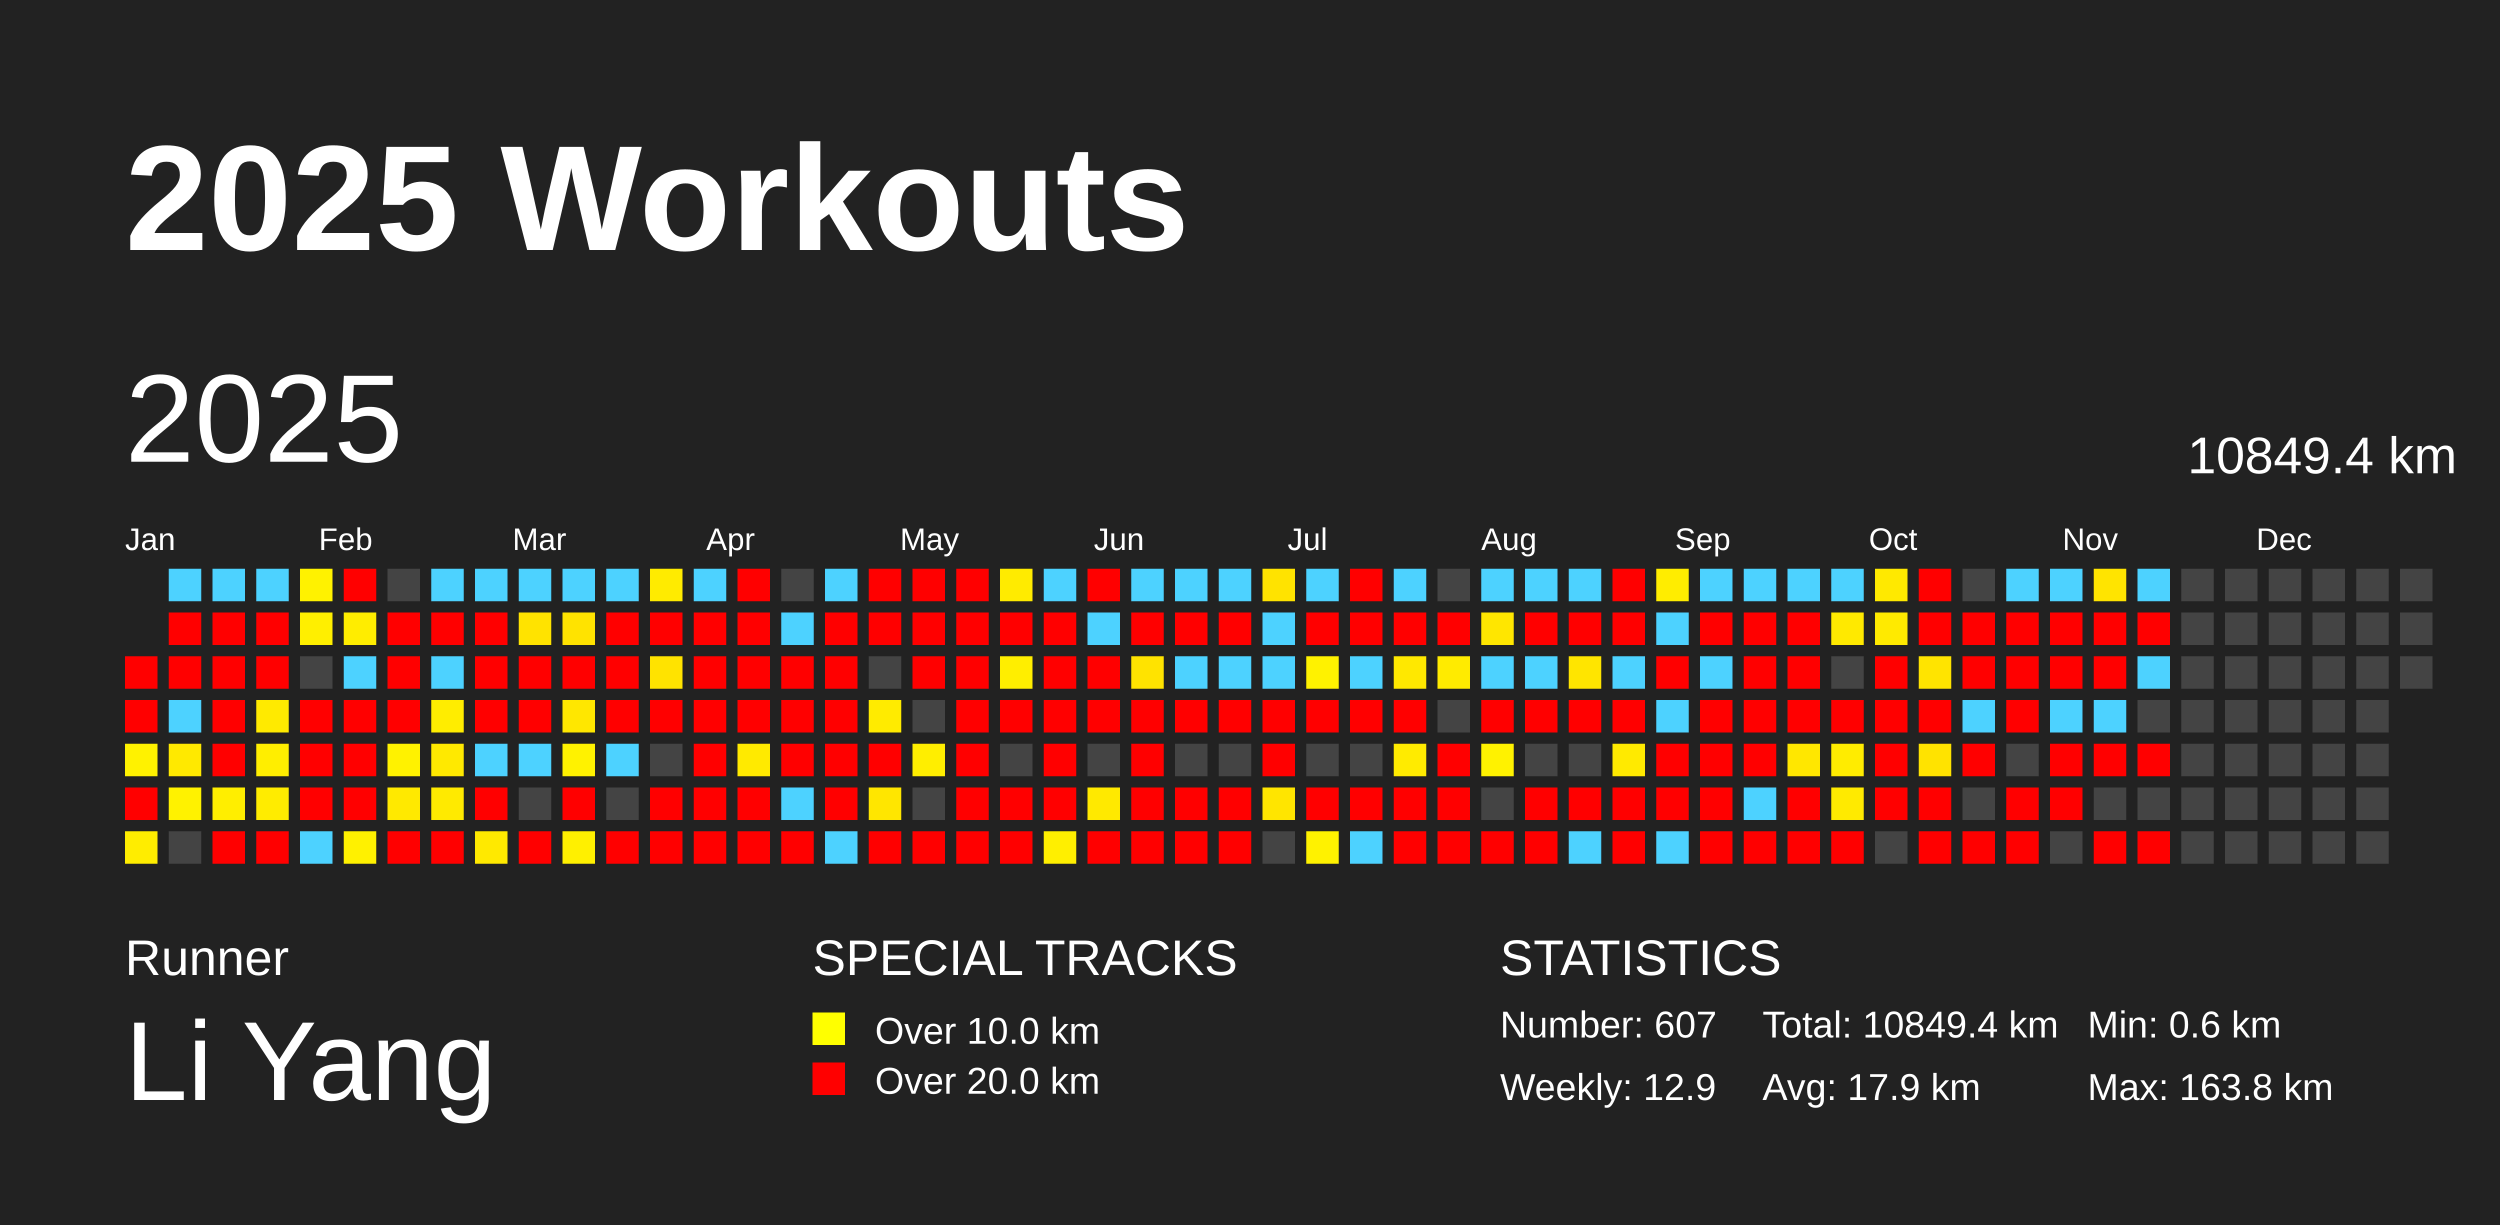
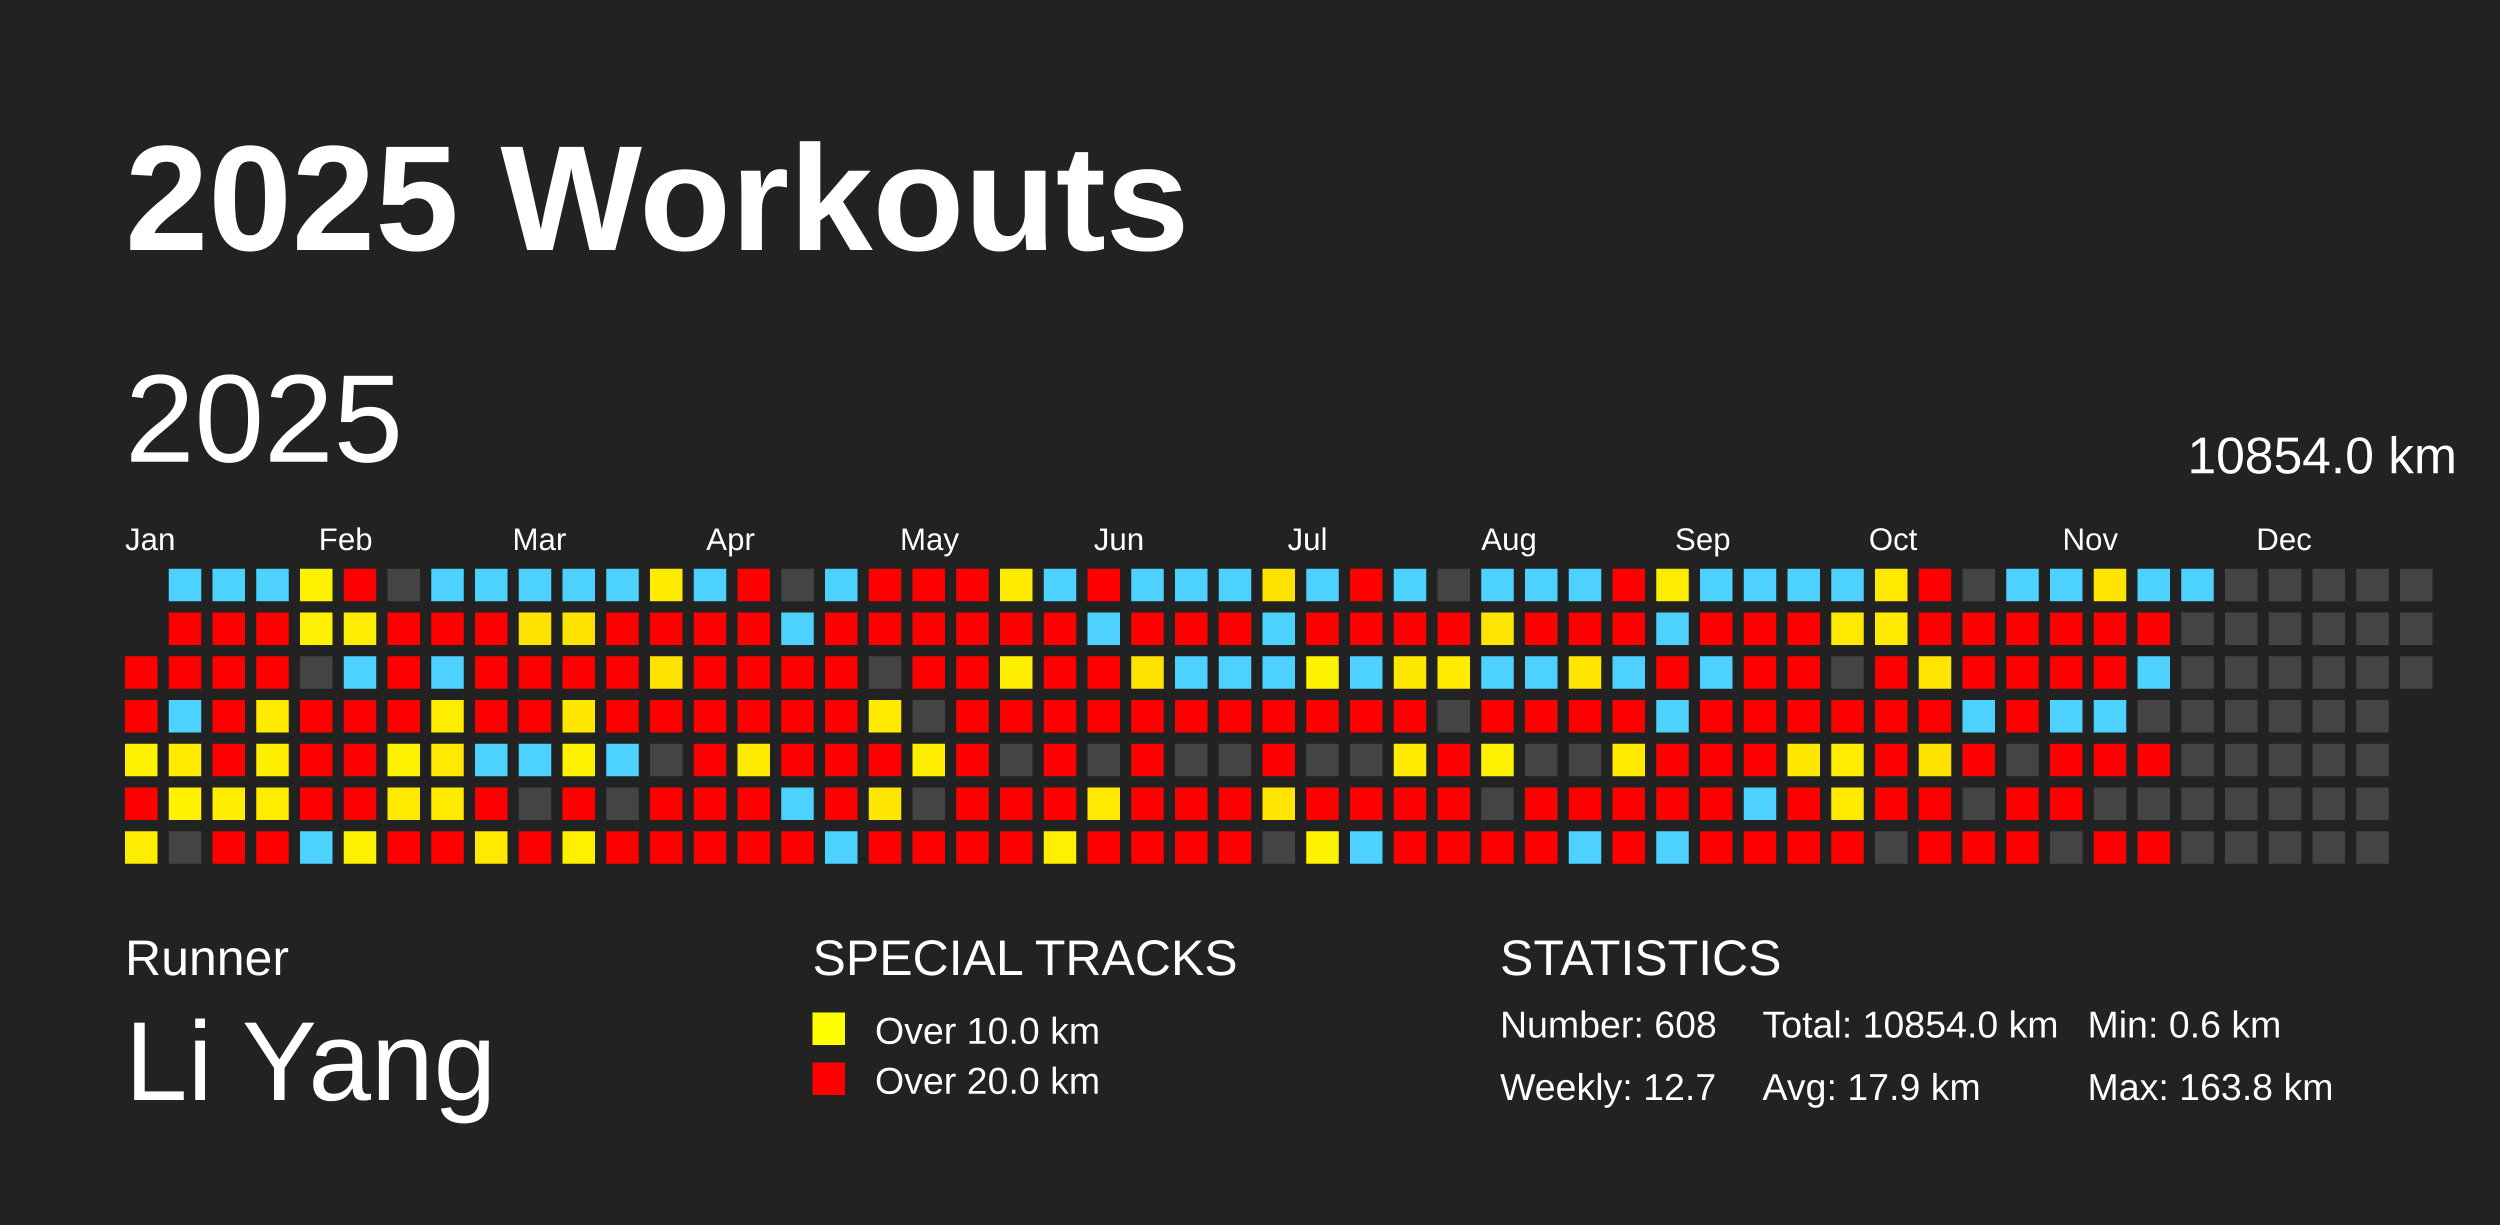
<svg xmlns="http://www.w3.org/2000/svg" baseProfile="full" height="98mm" version="1.1" viewBox="0,0,200,98" width="200mm">
  <defs />
  <rect fill="#222222" height="98" width="200" x="0" y="0" />
  <text fill="#FFFFFF" style="font-size:12px; font-family:Arial; font-weight:bold;" x="10" y="20">2025 Workouts</text>
  <text fill="#FFFFFF" style="font-size:4px; font-family:Arial" x="10" y="78">Runner</text>
  <text fill="#FFFFFF" style="font-size:9px; font-family:Arial" x="10" y="88">Li Yang</text>
  <text fill="#FFFFFF" style="font-size:4px; font-family:Arial" x="65" y="78">SPECIAL TRACKS</text>
  <rect fill="yellow" height="2.6" width="2.6" x="65" y="81" />
  <text fill="#FFFFFF" style="font-size:3px; font-family:Arial" x="70" y="83.5">Over 10.0 km</text>
  <rect fill="red" height="2.6" width="2.6" x="65" y="85" />
  <text fill="#FFFFFF" style="font-size:3px; font-family:Arial" x="70" y="87.5">Over 20.0 km</text>
  <text fill="#FFFFFF" style="font-size:4px; font-family:Arial" x="120" y="78">STATISTICS</text>
-   <text fill="#FFFFFF" style="font-size:3px; font-family:Arial" x="120" y="83">Number: 607</text>
-   <text fill="#FFFFFF" style="font-size:3px; font-family:Arial" x="120" y="88">Weekly: 12.9</text>
-   <text fill="#FFFFFF" style="font-size:3px; font-family:Arial" x="141" y="83">Total: 10849.4 km</text>
+   <text fill="#FFFFFF" style="font-size:3px; font-family:Arial" x="120" y="83">Number: 608</text>
+   <text fill="#FFFFFF" style="font-size:3px; font-family:Arial" x="120" y="88">Weekly: 12.7</text>
+   <text fill="#FFFFFF" style="font-size:3px; font-family:Arial" x="141" y="83">Total: 10854.0 km</text>
  <text fill="#FFFFFF" style="font-size:3px; font-family:Arial" x="141" y="88">Avg: 17.9 km</text>
  <text fill="#FFFFFF" style="font-size:3px; font-family:Arial" x="167" y="83">Min: 0.6 km</text>
  <text fill="#FFFFFF" style="font-size:3px; font-family:Arial" x="167" y="88">Max: 163.8 km</text>
  <text dominant-baseline="hanging" fill="#FFFFFF" style="font-size:10.0px; font-family:Arial;" x="10" y="30">2025</text>
-   <text dominant-baseline="hanging" fill="#FFFFFF" style="font-size:4.125px; font-family:Arial;" x="175" y="35">10849.4 km</text>
+   <text dominant-baseline="hanging" fill="#FFFFFF" style="font-size:4.125px; font-family:Arial;" x="175" y="35">10854.0 km</text>
  <text fill="#FFFFFF" style="font-size:2.5px; font-family:Arial" x="10.0" y="44">Jan</text>
  <text fill="#FFFFFF" style="font-size:2.5px; font-family:Arial" x="25.5" y="44">Feb</text>
  <text fill="#FFFFFF" style="font-size:2.5px; font-family:Arial" x="41.0" y="44">Mar</text>
  <text fill="#FFFFFF" style="font-size:2.5px; font-family:Arial" x="56.5" y="44">Apr</text>
  <text fill="#FFFFFF" style="font-size:2.5px; font-family:Arial" x="72.0" y="44">May</text>
  <text fill="#FFFFFF" style="font-size:2.5px; font-family:Arial" x="87.5" y="44">Jun</text>
  <text fill="#FFFFFF" style="font-size:2.5px; font-family:Arial" x="103.0" y="44">Jul</text>
  <text fill="#FFFFFF" style="font-size:2.5px; font-family:Arial" x="118.5" y="44">Aug</text>
  <text fill="#FFFFFF" style="font-size:2.5px; font-family:Arial" x="134.0" y="44">Sep</text>
  <text fill="#FFFFFF" style="font-size:2.5px; font-family:Arial" x="149.5" y="44">Oct</text>
  <text fill="#FFFFFF" style="font-size:2.5px; font-family:Arial" x="165.0" y="44">Nov</text>
  <text fill="#FFFFFF" style="font-size:2.5px; font-family:Arial" x="180.5" y="44">Dec</text>
  <rect fill="red" height="2.6" width="2.6" x="10.0" y="52.5" />
  <rect fill="red" height="2.6" width="2.6" x="10.0" y="56.0" />
  <rect fill="#fff200" height="2.6" width="2.6" x="10.0" y="59.5" />
  <rect fill="red" height="2.6" width="2.6" x="10.0" y="63.0" />
  <rect fill="#ffed00" height="2.6" width="2.6" x="10.0" y="66.5" />
  <rect fill="#4dd2ff" height="2.6" width="2.6" x="13.5" y="45.5" />
  <rect fill="red" height="2.6" width="2.6" x="13.5" y="49.0" />
  <rect fill="red" height="2.6" width="2.6" x="13.5" y="52.5" />
  <rect fill="#4dd2ff" height="2.6" width="2.6" x="13.5" y="56.0" />
  <rect fill="#ffe900" height="2.6" width="2.6" x="13.5" y="59.5" />
  <rect fill="#fff200" height="2.6" width="2.6" x="13.5" y="63.0" />
  <rect fill="#444444" height="2.6" width="2.6" x="13.5" y="66.5" />
  <rect fill="#4dd2ff" height="2.6" width="2.6" x="17.0" y="45.5" />
  <rect fill="red" height="2.6" width="2.6" x="17.0" y="49.0" />
  <rect fill="red" height="2.6" width="2.6" x="17.0" y="52.5" />
  <rect fill="red" height="2.6" width="2.6" x="17.0" y="56.0" />
  <rect fill="red" height="2.6" width="2.6" x="17.0" y="59.5" />
  <rect fill="#ffee00" height="2.6" width="2.6" x="17.0" y="63.0" />
  <rect fill="red" height="2.6" width="2.6" x="17.0" y="66.5" />
  <rect fill="#4dd2ff" height="2.6" width="2.6" x="20.5" y="45.5" />
  <rect fill="red" height="2.6" width="2.6" x="20.5" y="49.0" />
  <rect fill="red" height="2.6" width="2.6" x="20.5" y="52.5" />
  <rect fill="#ffea00" height="2.6" width="2.6" x="20.5" y="56.0" />
  <rect fill="#ffee00" height="2.6" width="2.6" x="20.5" y="59.5" />
  <rect fill="#ffec00" height="2.6" width="2.6" x="20.5" y="63.0" />
  <rect fill="red" height="2.6" width="2.6" x="20.5" y="66.5" />
  <rect fill="#fff200" height="2.6" width="2.6" x="24.0" y="45.5" />
  <rect fill="#ffef00" height="2.6" width="2.6" x="24.0" y="49.0" />
  <rect fill="#444444" height="2.6" width="2.6" x="24.0" y="52.5" />
  <rect fill="red" height="2.6" width="2.6" x="24.0" y="56.0" />
  <rect fill="red" height="2.6" width="2.6" x="24.0" y="59.5" />
  <rect fill="red" height="2.6" width="2.6" x="24.0" y="63.0" />
  <rect fill="#4dd2ff" height="2.6" width="2.6" x="24.0" y="66.5" />
  <rect fill="red" height="2.6" width="2.6" x="27.5" y="45.5" />
  <rect fill="#ffed00" height="2.6" width="2.6" x="27.5" y="49.0" />
  <rect fill="#4dd2ff" height="2.6" width="2.6" x="27.5" y="52.5" />
  <rect fill="red" height="2.6" width="2.6" x="27.5" y="56.0" />
  <rect fill="red" height="2.6" width="2.6" x="27.5" y="59.5" />
  <rect fill="red" height="2.6" width="2.6" x="27.5" y="63.0" />
  <rect fill="#fff100" height="2.6" width="2.6" x="27.5" y="66.5" />
  <rect fill="#444444" height="2.6" width="2.6" x="31.0" y="45.5" />
  <rect fill="red" height="2.6" width="2.6" x="31.0" y="49.0" />
  <rect fill="red" height="2.6" width="2.6" x="31.0" y="52.5" />
  <rect fill="red" height="2.6" width="2.6" x="31.0" y="56.0" />
  <rect fill="#fff200" height="2.6" width="2.6" x="31.0" y="59.5" />
  <rect fill="#ffe900" height="2.6" width="2.6" x="31.0" y="63.0" />
  <rect fill="red" height="2.6" width="2.6" x="31.0" y="66.5" />
  <rect fill="#4dd2ff" height="2.6" width="2.6" x="34.5" y="45.5" />
  <rect fill="red" height="2.6" width="2.6" x="34.5" y="49.0" />
  <rect fill="#4dd2ff" height="2.6" width="2.6" x="34.5" y="52.5" />
  <rect fill="#ffed00" height="2.6" width="2.6" x="34.5" y="56.0" />
  <rect fill="#ffe900" height="2.6" width="2.6" x="34.5" y="59.5" />
  <rect fill="#ffea00" height="2.6" width="2.6" x="34.5" y="63.0" />
  <rect fill="red" height="2.6" width="2.6" x="34.5" y="66.5" />
  <rect fill="#4dd2ff" height="2.6" width="2.6" x="38.0" y="45.5" />
  <rect fill="red" height="2.6" width="2.6" x="38.0" y="49.0" />
  <rect fill="red" height="2.6" width="2.6" x="38.0" y="52.5" />
  <rect fill="red" height="2.6" width="2.6" x="38.0" y="56.0" />
  <rect fill="#4dd2ff" height="2.6" width="2.6" x="38.0" y="59.5" />
  <rect fill="red" height="2.6" width="2.6" x="38.0" y="63.0" />
  <rect fill="#ffe900" height="2.6" width="2.6" x="38.0" y="66.5" />
  <rect fill="#4dd2ff" height="2.6" width="2.6" x="41.5" y="45.5" />
  <rect fill="#ffe300" height="2.6" width="2.6" x="41.5" y="49.0" />
  <rect fill="red" height="2.6" width="2.6" x="41.5" y="52.5" />
  <rect fill="red" height="2.6" width="2.6" x="41.5" y="56.0" />
  <rect fill="#4dd2ff" height="2.6" width="2.6" x="41.5" y="59.5" />
  <rect fill="#444444" height="2.6" width="2.6" x="41.5" y="63.0" />
  <rect fill="red" height="2.6" width="2.6" x="41.5" y="66.5" />
  <rect fill="#4dd2ff" height="2.6" width="2.6" x="45.0" y="45.5" />
  <rect fill="#ffe300" height="2.6" width="2.6" x="45.0" y="49.0" />
  <rect fill="red" height="2.6" width="2.6" x="45.0" y="52.5" />
  <rect fill="#ffe700" height="2.6" width="2.6" x="45.0" y="56.0" />
  <rect fill="#fff200" height="2.6" width="2.6" x="45.0" y="59.5" />
  <rect fill="red" height="2.6" width="2.6" x="45.0" y="63.0" />
  <rect fill="#fff000" height="2.6" width="2.6" x="45.0" y="66.5" />
  <rect fill="#4dd2ff" height="2.6" width="2.6" x="48.5" y="45.5" />
  <rect fill="red" height="2.6" width="2.6" x="48.5" y="49.0" />
  <rect fill="red" height="2.6" width="2.6" x="48.5" y="52.5" />
  <rect fill="red" height="2.6" width="2.6" x="48.5" y="56.0" />
  <rect fill="#4dd2ff" height="2.6" width="2.6" x="48.5" y="59.5" />
  <rect fill="#444444" height="2.6" width="2.6" x="48.5" y="63.0" />
  <rect fill="red" height="2.6" width="2.6" x="48.5" y="66.5" />
  <rect fill="#ffeb00" height="2.6" width="2.6" x="52.0" y="45.5" />
  <rect fill="red" height="2.6" width="2.6" x="52.0" y="49.0" />
  <rect fill="#ffe300" height="2.6" width="2.6" x="52.0" y="52.5" />
  <rect fill="red" height="2.6" width="2.6" x="52.0" y="56.0" />
  <rect fill="#444444" height="2.6" width="2.6" x="52.0" y="59.5" />
  <rect fill="red" height="2.6" width="2.6" x="52.0" y="63.0" />
  <rect fill="red" height="2.6" width="2.6" x="52.0" y="66.5" />
  <rect fill="#4dd2ff" height="2.6" width="2.6" x="55.5" y="45.5" />
  <rect fill="red" height="2.6" width="2.6" x="55.5" y="49.0" />
  <rect fill="red" height="2.6" width="2.6" x="55.5" y="52.5" />
  <rect fill="red" height="2.6" width="2.6" x="55.5" y="56.0" />
  <rect fill="red" height="2.6" width="2.6" x="55.5" y="59.5" />
  <rect fill="red" height="2.6" width="2.6" x="55.5" y="63.0" />
  <rect fill="red" height="2.6" width="2.6" x="55.5" y="66.5" />
  <rect fill="red" height="2.6" width="2.6" x="59.0" y="45.5" />
  <rect fill="red" height="2.6" width="2.6" x="59.0" y="49.0" />
  <rect fill="red" height="2.6" width="2.6" x="59.0" y="52.5" />
  <rect fill="red" height="2.6" width="2.6" x="59.0" y="56.0" />
  <rect fill="#ffea00" height="2.6" width="2.6" x="59.0" y="59.5" />
  <rect fill="red" height="2.6" width="2.6" x="59.0" y="63.0" />
  <rect fill="red" height="2.6" width="2.6" x="59.0" y="66.5" />
  <rect fill="#444444" height="2.6" width="2.6" x="62.5" y="45.5" />
  <rect fill="#4dd2ff" height="2.6" width="2.6" x="62.5" y="49.0" />
  <rect fill="red" height="2.6" width="2.6" x="62.5" y="52.5" />
  <rect fill="red" height="2.6" width="2.6" x="62.5" y="56.0" />
  <rect fill="red" height="2.6" width="2.6" x="62.5" y="59.5" />
  <rect fill="#4dd2ff" height="2.6" width="2.6" x="62.5" y="63.0" />
  <rect fill="red" height="2.6" width="2.6" x="62.5" y="66.5" />
  <rect fill="#4dd2ff" height="2.6" width="2.6" x="66.0" y="45.5" />
  <rect fill="red" height="2.6" width="2.6" x="66.0" y="49.0" />
  <rect fill="red" height="2.6" width="2.6" x="66.0" y="52.5" />
  <rect fill="red" height="2.6" width="2.6" x="66.0" y="56.0" />
  <rect fill="red" height="2.6" width="2.6" x="66.0" y="59.5" />
  <rect fill="red" height="2.6" width="2.6" x="66.0" y="63.0" />
  <rect fill="#4dd2ff" height="2.6" width="2.6" x="66.0" y="66.5" />
  <rect fill="red" height="2.6" width="2.6" x="69.5" y="45.5" />
  <rect fill="red" height="2.6" width="2.6" x="69.5" y="49.0" />
  <rect fill="#444444" height="2.6" width="2.6" x="69.5" y="52.5" />
  <rect fill="#ffeb00" height="2.6" width="2.6" x="69.5" y="56.0" />
  <rect fill="red" height="2.6" width="2.6" x="69.5" y="59.5" />
  <rect fill="#ffe600" height="2.6" width="2.6" x="69.5" y="63.0" />
  <rect fill="red" height="2.6" width="2.6" x="69.5" y="66.5" />
  <rect fill="red" height="2.6" width="2.6" x="73.0" y="45.5" />
  <rect fill="red" height="2.6" width="2.6" x="73.0" y="49.0" />
  <rect fill="red" height="2.6" width="2.6" x="73.0" y="52.5" />
  <rect fill="#444444" height="2.6" width="2.6" x="73.0" y="56.0" />
  <rect fill="#ffee00" height="2.6" width="2.6" x="73.0" y="59.5" />
  <rect fill="#444444" height="2.6" width="2.6" x="73.0" y="63.0" />
  <rect fill="red" height="2.6" width="2.6" x="73.0" y="66.5" />
  <rect fill="red" height="2.6" width="2.6" x="76.5" y="45.5" />
  <rect fill="red" height="2.6" width="2.6" x="76.5" y="49.0" />
  <rect fill="red" height="2.6" width="2.6" x="76.5" y="52.5" />
  <rect fill="red" height="2.6" width="2.6" x="76.5" y="56.0" />
  <rect fill="red" height="2.6" width="2.6" x="76.5" y="59.5" />
  <rect fill="red" height="2.6" width="2.6" x="76.5" y="63.0" />
  <rect fill="red" height="2.6" width="2.6" x="76.5" y="66.5" />
  <rect fill="#ffeb00" height="2.6" width="2.6" x="80.0" y="45.5" />
  <rect fill="red" height="2.6" width="2.6" x="80.0" y="49.0" />
  <rect fill="#ffee00" height="2.6" width="2.6" x="80.0" y="52.5" />
  <rect fill="red" height="2.6" width="2.6" x="80.0" y="56.0" />
  <rect fill="#444444" height="2.6" width="2.6" x="80.0" y="59.5" />
  <rect fill="red" height="2.6" width="2.6" x="80.0" y="63.0" />
  <rect fill="red" height="2.6" width="2.6" x="80.0" y="66.5" />
  <rect fill="#4dd2ff" height="2.6" width="2.6" x="83.5" y="45.5" />
  <rect fill="red" height="2.6" width="2.6" x="83.5" y="49.0" />
  <rect fill="red" height="2.6" width="2.6" x="83.5" y="52.5" />
  <rect fill="red" height="2.6" width="2.6" x="83.5" y="56.0" />
  <rect fill="red" height="2.6" width="2.6" x="83.5" y="59.5" />
  <rect fill="red" height="2.6" width="2.6" x="83.5" y="63.0" />
  <rect fill="#ffef00" height="2.6" width="2.6" x="83.5" y="66.5" />
  <rect fill="red" height="2.6" width="2.6" x="87.0" y="45.5" />
  <rect fill="#4dd2ff" height="2.6" width="2.6" x="87.0" y="49.0" />
  <rect fill="red" height="2.6" width="2.6" x="87.0" y="52.5" />
  <rect fill="red" height="2.6" width="2.6" x="87.0" y="56.0" />
  <rect fill="#444444" height="2.6" width="2.6" x="87.0" y="59.5" />
  <rect fill="#ffe900" height="2.6" width="2.6" x="87.0" y="63.0" />
  <rect fill="red" height="2.6" width="2.6" x="87.0" y="66.5" />
  <rect fill="#4dd2ff" height="2.6" width="2.6" x="90.5" y="45.5" />
  <rect fill="red" height="2.6" width="2.6" x="90.5" y="49.0" />
  <rect fill="#ffe300" height="2.6" width="2.6" x="90.5" y="52.5" />
  <rect fill="red" height="2.6" width="2.6" x="90.5" y="56.0" />
  <rect fill="red" height="2.6" width="2.6" x="90.5" y="59.5" />
  <rect fill="red" height="2.6" width="2.6" x="90.5" y="63.0" />
  <rect fill="red" height="2.6" width="2.6" x="90.5" y="66.5" />
  <rect fill="#4dd2ff" height="2.6" width="2.6" x="94.0" y="45.5" />
  <rect fill="red" height="2.6" width="2.6" x="94.0" y="49.0" />
  <rect fill="#4dd2ff" height="2.6" width="2.6" x="94.0" y="52.5" />
  <rect fill="red" height="2.6" width="2.6" x="94.0" y="56.0" />
  <rect fill="#444444" height="2.6" width="2.6" x="94.0" y="59.5" />
  <rect fill="red" height="2.6" width="2.6" x="94.0" y="63.0" />
  <rect fill="red" height="2.6" width="2.6" x="94.0" y="66.5" />
  <rect fill="#4dd2ff" height="2.6" width="2.6" x="97.5" y="45.5" />
  <rect fill="red" height="2.6" width="2.6" x="97.5" y="49.0" />
  <rect fill="#4dd2ff" height="2.6" width="2.6" x="97.5" y="52.5" />
  <rect fill="red" height="2.6" width="2.6" x="97.5" y="56.0" />
  <rect fill="#444444" height="2.6" width="2.6" x="97.5" y="59.5" />
  <rect fill="red" height="2.6" width="2.6" x="97.5" y="63.0" />
  <rect fill="red" height="2.6" width="2.6" x="97.5" y="66.5" />
  <rect fill="#ffe300" height="2.6" width="2.6" x="101.0" y="45.5" />
  <rect fill="#4dd2ff" height="2.6" width="2.6" x="101.0" y="49.0" />
  <rect fill="#4dd2ff" height="2.6" width="2.6" x="101.0" y="52.5" />
  <rect fill="red" height="2.6" width="2.6" x="101.0" y="56.0" />
  <rect fill="red" height="2.6" width="2.6" x="101.0" y="59.5" />
  <rect fill="#ffe500" height="2.6" width="2.6" x="101.0" y="63.0" />
  <rect fill="#444444" height="2.6" width="2.6" x="101.0" y="66.5" />
  <rect fill="#4dd2ff" height="2.6" width="2.6" x="104.5" y="45.5" />
  <rect fill="red" height="2.6" width="2.6" x="104.5" y="49.0" />
  <rect fill="#fff200" height="2.6" width="2.6" x="104.5" y="52.5" />
  <rect fill="red" height="2.6" width="2.6" x="104.5" y="56.0" />
  <rect fill="#444444" height="2.6" width="2.6" x="104.5" y="59.5" />
  <rect fill="red" height="2.6" width="2.6" x="104.5" y="63.0" />
  <rect fill="#fff200" height="2.6" width="2.6" x="104.5" y="66.5" />
  <rect fill="red" height="2.6" width="2.6" x="108.0" y="45.5" />
  <rect fill="red" height="2.6" width="2.6" x="108.0" y="49.0" />
  <rect fill="#4dd2ff" height="2.6" width="2.6" x="108.0" y="52.5" />
  <rect fill="red" height="2.6" width="2.6" x="108.0" y="56.0" />
  <rect fill="#444444" height="2.6" width="2.6" x="108.0" y="59.5" />
  <rect fill="red" height="2.6" width="2.6" x="108.0" y="63.0" />
  <rect fill="#4dd2ff" height="2.6" width="2.6" x="108.0" y="66.5" />
  <rect fill="#4dd2ff" height="2.6" width="2.6" x="111.5" y="45.5" />
  <rect fill="red" height="2.6" width="2.6" x="111.5" y="49.0" />
  <rect fill="#ffe800" height="2.6" width="2.6" x="111.5" y="52.5" />
  <rect fill="red" height="2.6" width="2.6" x="111.5" y="56.0" />
  <rect fill="#ffeb00" height="2.6" width="2.6" x="111.5" y="59.5" />
  <rect fill="red" height="2.6" width="2.6" x="111.5" y="63.0" />
  <rect fill="red" height="2.6" width="2.6" x="111.5" y="66.5" />
  <rect fill="#444444" height="2.6" width="2.6" x="115.0" y="45.5" />
  <rect fill="red" height="2.6" width="2.6" x="115.0" y="49.0" />
  <rect fill="#ffeb00" height="2.6" width="2.6" x="115.0" y="52.5" />
  <rect fill="#444444" height="2.6" width="2.6" x="115.0" y="56.0" />
  <rect fill="red" height="2.6" width="2.6" x="115.0" y="59.5" />
  <rect fill="red" height="2.6" width="2.6" x="115.0" y="63.0" />
  <rect fill="red" height="2.6" width="2.6" x="115.0" y="66.5" />
  <rect fill="#4dd2ff" height="2.6" width="2.6" x="118.5" y="45.5" />
  <rect fill="#ffe600" height="2.6" width="2.6" x="118.5" y="49.0" />
  <rect fill="#4dd2ff" height="2.6" width="2.6" x="118.5" y="52.5" />
  <rect fill="red" height="2.6" width="2.6" x="118.5" y="56.0" />
  <rect fill="#fff200" height="2.6" width="2.6" x="118.5" y="59.5" />
  <rect fill="#444444" height="2.6" width="2.6" x="118.5" y="63.0" />
  <rect fill="red" height="2.6" width="2.6" x="118.5" y="66.5" />
  <rect fill="#4dd2ff" height="2.6" width="2.6" x="122.0" y="45.5" />
  <rect fill="red" height="2.6" width="2.6" x="122.0" y="49.0" />
  <rect fill="#4dd2ff" height="2.6" width="2.6" x="122.0" y="52.5" />
  <rect fill="red" height="2.6" width="2.6" x="122.0" y="56.0" />
  <rect fill="#444444" height="2.6" width="2.6" x="122.0" y="59.5" />
  <rect fill="red" height="2.6" width="2.6" x="122.0" y="63.0" />
  <rect fill="red" height="2.6" width="2.6" x="122.0" y="66.5" />
  <rect fill="#4dd2ff" height="2.6" width="2.6" x="125.5" y="45.5" />
  <rect fill="red" height="2.6" width="2.6" x="125.5" y="49.0" />
  <rect fill="#ffe500" height="2.6" width="2.6" x="125.5" y="52.5" />
  <rect fill="red" height="2.6" width="2.6" x="125.5" y="56.0" />
  <rect fill="#444444" height="2.6" width="2.6" x="125.5" y="59.5" />
  <rect fill="red" height="2.6" width="2.6" x="125.5" y="63.0" />
  <rect fill="#4dd2ff" height="2.6" width="2.6" x="125.5" y="66.5" />
  <rect fill="red" height="2.6" width="2.6" x="129.0" y="45.5" />
  <rect fill="red" height="2.6" width="2.6" x="129.0" y="49.0" />
  <rect fill="#4dd2ff" height="2.6" width="2.6" x="129.0" y="52.5" />
  <rect fill="red" height="2.6" width="2.6" x="129.0" y="56.0" />
  <rect fill="#ffea00" height="2.6" width="2.6" x="129.0" y="59.5" />
  <rect fill="red" height="2.6" width="2.6" x="129.0" y="63.0" />
  <rect fill="red" height="2.6" width="2.6" x="129.0" y="66.5" />
  <rect fill="#ffed00" height="2.6" width="2.6" x="132.5" y="45.5" />
  <rect fill="#4dd2ff" height="2.6" width="2.6" x="132.5" y="49.0" />
  <rect fill="red" height="2.6" width="2.6" x="132.5" y="52.5" />
  <rect fill="#4dd2ff" height="2.6" width="2.6" x="132.5" y="56.0" />
  <rect fill="red" height="2.6" width="2.6" x="132.5" y="59.5" />
  <rect fill="red" height="2.6" width="2.6" x="132.5" y="63.0" />
  <rect fill="#4dd2ff" height="2.6" width="2.6" x="132.5" y="66.5" />
  <rect fill="#4dd2ff" height="2.6" width="2.6" x="136.0" y="45.5" />
  <rect fill="red" height="2.6" width="2.6" x="136.0" y="49.0" />
  <rect fill="#4dd2ff" height="2.6" width="2.6" x="136.0" y="52.5" />
  <rect fill="red" height="2.6" width="2.6" x="136.0" y="56.0" />
  <rect fill="red" height="2.6" width="2.6" x="136.0" y="59.5" />
  <rect fill="red" height="2.6" width="2.6" x="136.0" y="63.0" />
  <rect fill="red" height="2.6" width="2.6" x="136.0" y="66.5" />
  <rect fill="#4dd2ff" height="2.6" width="2.6" x="139.5" y="45.5" />
  <rect fill="red" height="2.6" width="2.6" x="139.5" y="49.0" />
  <rect fill="red" height="2.6" width="2.6" x="139.5" y="52.5" />
  <rect fill="red" height="2.6" width="2.6" x="139.5" y="56.0" />
  <rect fill="red" height="2.6" width="2.6" x="139.5" y="59.5" />
  <rect fill="#4dd2ff" height="2.6" width="2.6" x="139.5" y="63.0" />
  <rect fill="red" height="2.6" width="2.6" x="139.5" y="66.5" />
  <rect fill="#4dd2ff" height="2.6" width="2.6" x="143.0" y="45.5" />
  <rect fill="red" height="2.6" width="2.6" x="143.0" y="49.0" />
  <rect fill="red" height="2.6" width="2.6" x="143.0" y="52.5" />
  <rect fill="red" height="2.6" width="2.6" x="143.0" y="56.0" />
  <rect fill="#ffe700" height="2.6" width="2.6" x="143.0" y="59.5" />
  <rect fill="red" height="2.6" width="2.6" x="143.0" y="63.0" />
  <rect fill="red" height="2.6" width="2.6" x="143.0" y="66.5" />
  <rect fill="#4dd2ff" height="2.6" width="2.6" x="146.5" y="45.5" />
  <rect fill="#ffe900" height="2.6" width="2.6" x="146.5" y="49.0" />
  <rect fill="#444444" height="2.6" width="2.6" x="146.5" y="52.5" />
  <rect fill="red" height="2.6" width="2.6" x="146.5" y="56.0" />
  <rect fill="#ffec00" height="2.6" width="2.6" x="146.5" y="59.5" />
  <rect fill="#ffea00" height="2.6" width="2.6" x="146.5" y="63.0" />
  <rect fill="red" height="2.6" width="2.6" x="146.5" y="66.5" />
  <rect fill="#ffe900" height="2.6" width="2.6" x="150.0" y="45.5" />
  <rect fill="#ffea00" height="2.6" width="2.6" x="150.0" y="49.0" />
  <rect fill="red" height="2.6" width="2.6" x="150.0" y="52.5" />
  <rect fill="red" height="2.6" width="2.6" x="150.0" y="56.0" />
  <rect fill="red" height="2.6" width="2.6" x="150.0" y="59.5" />
  <rect fill="red" height="2.6" width="2.6" x="150.0" y="63.0" />
  <rect fill="#444444" height="2.6" width="2.6" x="150.0" y="66.5" />
  <rect fill="red" height="2.6" width="2.6" x="153.5" y="45.5" />
  <rect fill="red" height="2.6" width="2.6" x="153.5" y="49.0" />
  <rect fill="#ffe400" height="2.6" width="2.6" x="153.5" y="52.5" />
  <rect fill="red" height="2.6" width="2.6" x="153.5" y="56.0" />
  <rect fill="#ffe300" height="2.6" width="2.6" x="153.5" y="59.5" />
  <rect fill="red" height="2.6" width="2.6" x="153.5" y="63.0" />
  <rect fill="red" height="2.6" width="2.6" x="153.5" y="66.5" />
  <rect fill="#444444" height="2.6" width="2.6" x="157.0" y="45.5" />
  <rect fill="red" height="2.6" width="2.6" x="157.0" y="49.0" />
  <rect fill="red" height="2.6" width="2.6" x="157.0" y="52.5" />
  <rect fill="#4dd2ff" height="2.6" width="2.6" x="157.0" y="56.0" />
  <rect fill="red" height="2.6" width="2.6" x="157.0" y="59.5" />
  <rect fill="#444444" height="2.6" width="2.6" x="157.0" y="63.0" />
  <rect fill="red" height="2.6" width="2.6" x="157.0" y="66.5" />
  <rect fill="#4dd2ff" height="2.6" width="2.6" x="160.5" y="45.5" />
  <rect fill="red" height="2.6" width="2.6" x="160.5" y="49.0" />
  <rect fill="red" height="2.6" width="2.6" x="160.5" y="52.5" />
  <rect fill="red" height="2.6" width="2.6" x="160.5" y="56.0" />
  <rect fill="#444444" height="2.6" width="2.6" x="160.5" y="59.5" />
  <rect fill="red" height="2.6" width="2.6" x="160.5" y="63.0" />
  <rect fill="red" height="2.6" width="2.6" x="160.5" y="66.5" />
  <rect fill="#4dd2ff" height="2.6" width="2.6" x="164.0" y="45.5" />
  <rect fill="red" height="2.6" width="2.6" x="164.0" y="49.0" />
  <rect fill="red" height="2.6" width="2.6" x="164.0" y="52.5" />
  <rect fill="#4dd2ff" height="2.6" width="2.6" x="164.0" y="56.0" />
  <rect fill="red" height="2.6" width="2.6" x="164.0" y="59.5" />
  <rect fill="red" height="2.6" width="2.6" x="164.0" y="63.0" />
  <rect fill="#444444" height="2.6" width="2.6" x="164.0" y="66.5" />
  <rect fill="#ffe400" height="2.6" width="2.6" x="167.5" y="45.5" />
  <rect fill="red" height="2.6" width="2.6" x="167.5" y="49.0" />
  <rect fill="red" height="2.6" width="2.6" x="167.5" y="52.5" />
  <rect fill="#4dd2ff" height="2.6" width="2.6" x="167.5" y="56.0" />
  <rect fill="red" height="2.6" width="2.6" x="167.5" y="59.5" />
  <rect fill="#444444" height="2.6" width="2.6" x="167.5" y="63.0" />
  <rect fill="red" height="2.6" width="2.6" x="167.5" y="66.5" />
  <rect fill="#4dd2ff" height="2.6" width="2.6" x="171.0" y="45.5" />
  <rect fill="red" height="2.6" width="2.6" x="171.0" y="49.0" />
  <rect fill="#4dd2ff" height="2.6" width="2.6" x="171.0" y="52.5" />
  <rect fill="#444444" height="2.6" width="2.6" x="171.0" y="56.0" />
  <rect fill="red" height="2.6" width="2.6" x="171.0" y="59.5" />
  <rect fill="#444444" height="2.6" width="2.6" x="171.0" y="63.0" />
  <rect fill="red" height="2.6" width="2.6" x="171.0" y="66.5" />
-   <rect fill="#444444" height="2.6" width="2.6" x="174.5" y="45.5" />
+   <rect fill="#4dd2ff" height="2.6" width="2.6" x="174.5" y="45.5" />
  <rect fill="#444444" height="2.6" width="2.6" x="174.5" y="49.0" />
  <rect fill="#444444" height="2.6" width="2.6" x="174.5" y="52.5" />
  <rect fill="#444444" height="2.6" width="2.6" x="174.5" y="56.0" />
  <rect fill="#444444" height="2.6" width="2.6" x="174.5" y="59.5" />
  <rect fill="#444444" height="2.6" width="2.6" x="174.5" y="63.0" />
  <rect fill="#444444" height="2.6" width="2.6" x="174.5" y="66.5" />
  <rect fill="#444444" height="2.6" width="2.6" x="178.0" y="45.5" />
  <rect fill="#444444" height="2.6" width="2.6" x="178.0" y="49.0" />
  <rect fill="#444444" height="2.6" width="2.6" x="178.0" y="52.5" />
  <rect fill="#444444" height="2.6" width="2.6" x="178.0" y="56.0" />
  <rect fill="#444444" height="2.6" width="2.6" x="178.0" y="59.5" />
  <rect fill="#444444" height="2.6" width="2.6" x="178.0" y="63.0" />
  <rect fill="#444444" height="2.6" width="2.6" x="178.0" y="66.5" />
  <rect fill="#444444" height="2.6" width="2.6" x="181.5" y="45.5" />
  <rect fill="#444444" height="2.6" width="2.6" x="181.5" y="49.0" />
  <rect fill="#444444" height="2.6" width="2.6" x="181.5" y="52.5" />
  <rect fill="#444444" height="2.6" width="2.6" x="181.5" y="56.0" />
  <rect fill="#444444" height="2.6" width="2.6" x="181.5" y="59.5" />
  <rect fill="#444444" height="2.6" width="2.6" x="181.5" y="63.0" />
  <rect fill="#444444" height="2.6" width="2.6" x="181.5" y="66.5" />
  <rect fill="#444444" height="2.6" width="2.6" x="185.0" y="45.5" />
  <rect fill="#444444" height="2.6" width="2.6" x="185.0" y="49.0" />
  <rect fill="#444444" height="2.6" width="2.6" x="185.0" y="52.5" />
  <rect fill="#444444" height="2.6" width="2.6" x="185.0" y="56.0" />
  <rect fill="#444444" height="2.6" width="2.6" x="185.0" y="59.5" />
  <rect fill="#444444" height="2.6" width="2.6" x="185.0" y="63.0" />
  <rect fill="#444444" height="2.6" width="2.6" x="185.0" y="66.5" />
  <rect fill="#444444" height="2.6" width="2.6" x="188.5" y="45.5" />
  <rect fill="#444444" height="2.6" width="2.6" x="188.5" y="49.0" />
  <rect fill="#444444" height="2.6" width="2.6" x="188.5" y="52.5" />
  <rect fill="#444444" height="2.6" width="2.6" x="188.5" y="56.0" />
  <rect fill="#444444" height="2.6" width="2.6" x="188.5" y="59.5" />
  <rect fill="#444444" height="2.6" width="2.6" x="188.5" y="63.0" />
  <rect fill="#444444" height="2.6" width="2.6" x="188.5" y="66.5" />
  <rect fill="#444444" height="2.6" width="2.6" x="192.0" y="45.5" />
  <rect fill="#444444" height="2.6" width="2.6" x="192.0" y="49.0" />
  <rect fill="#444444" height="2.6" width="2.6" x="192.0" y="52.5" />
</svg>
